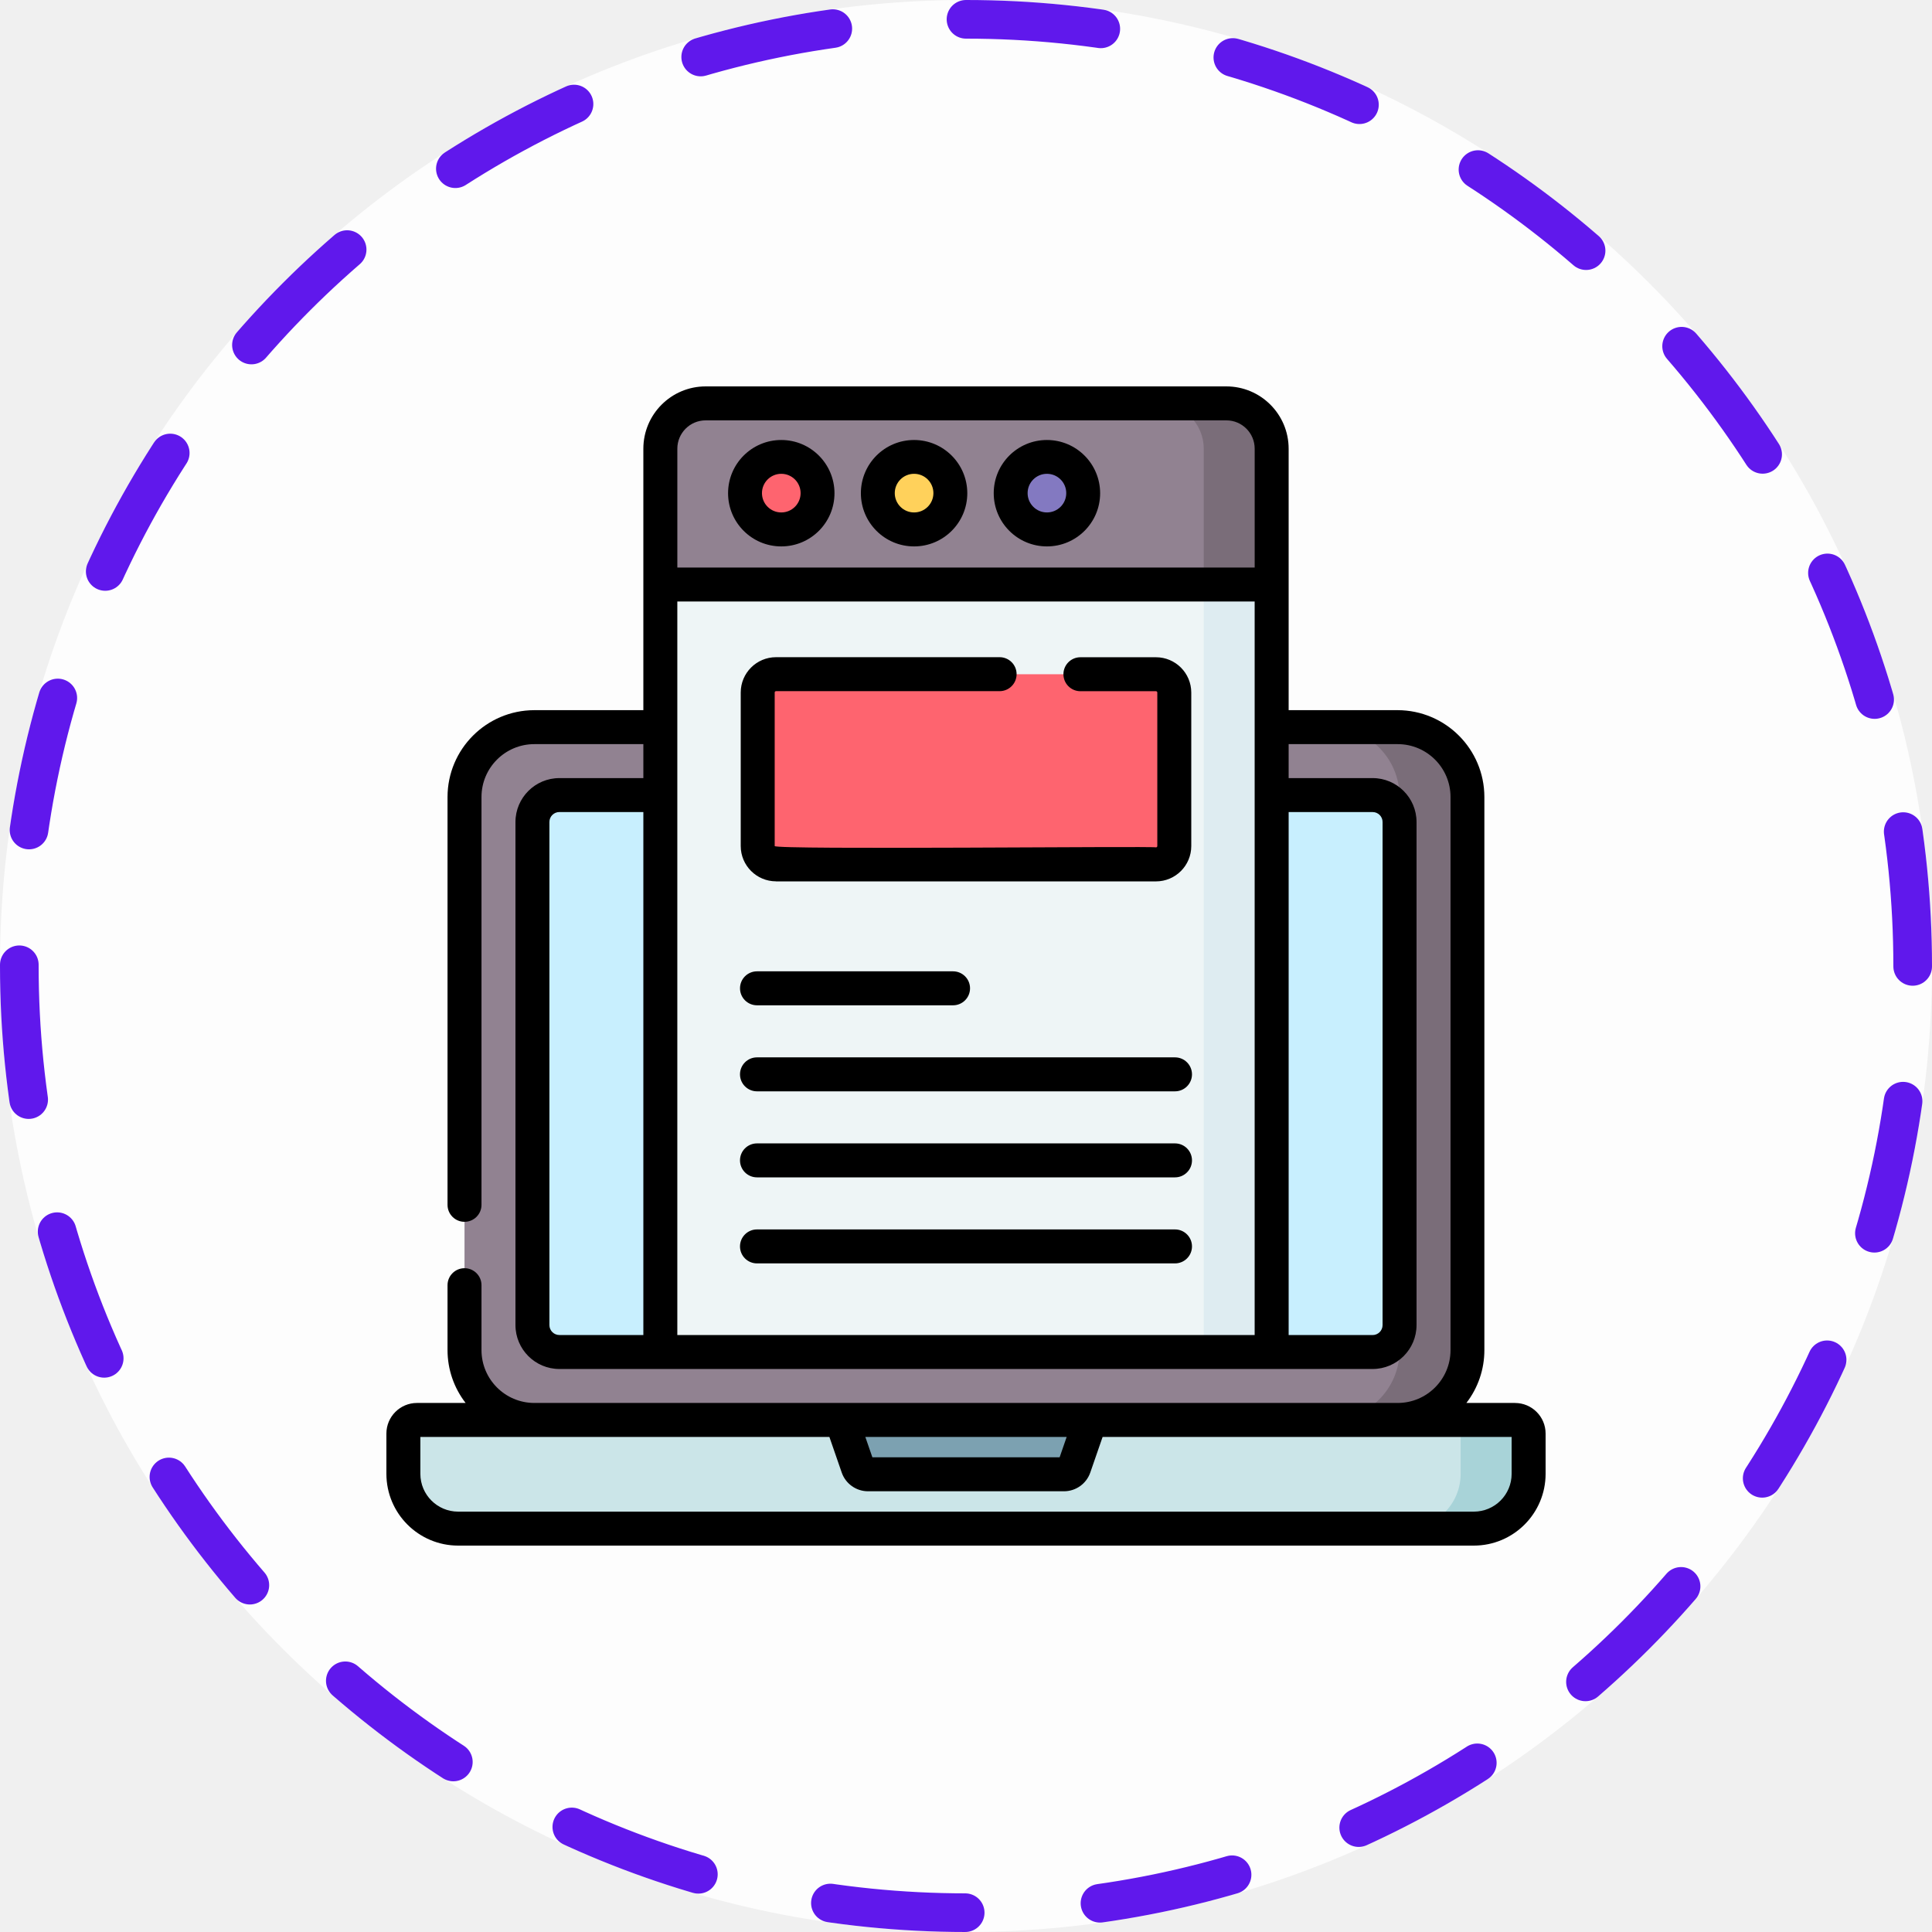
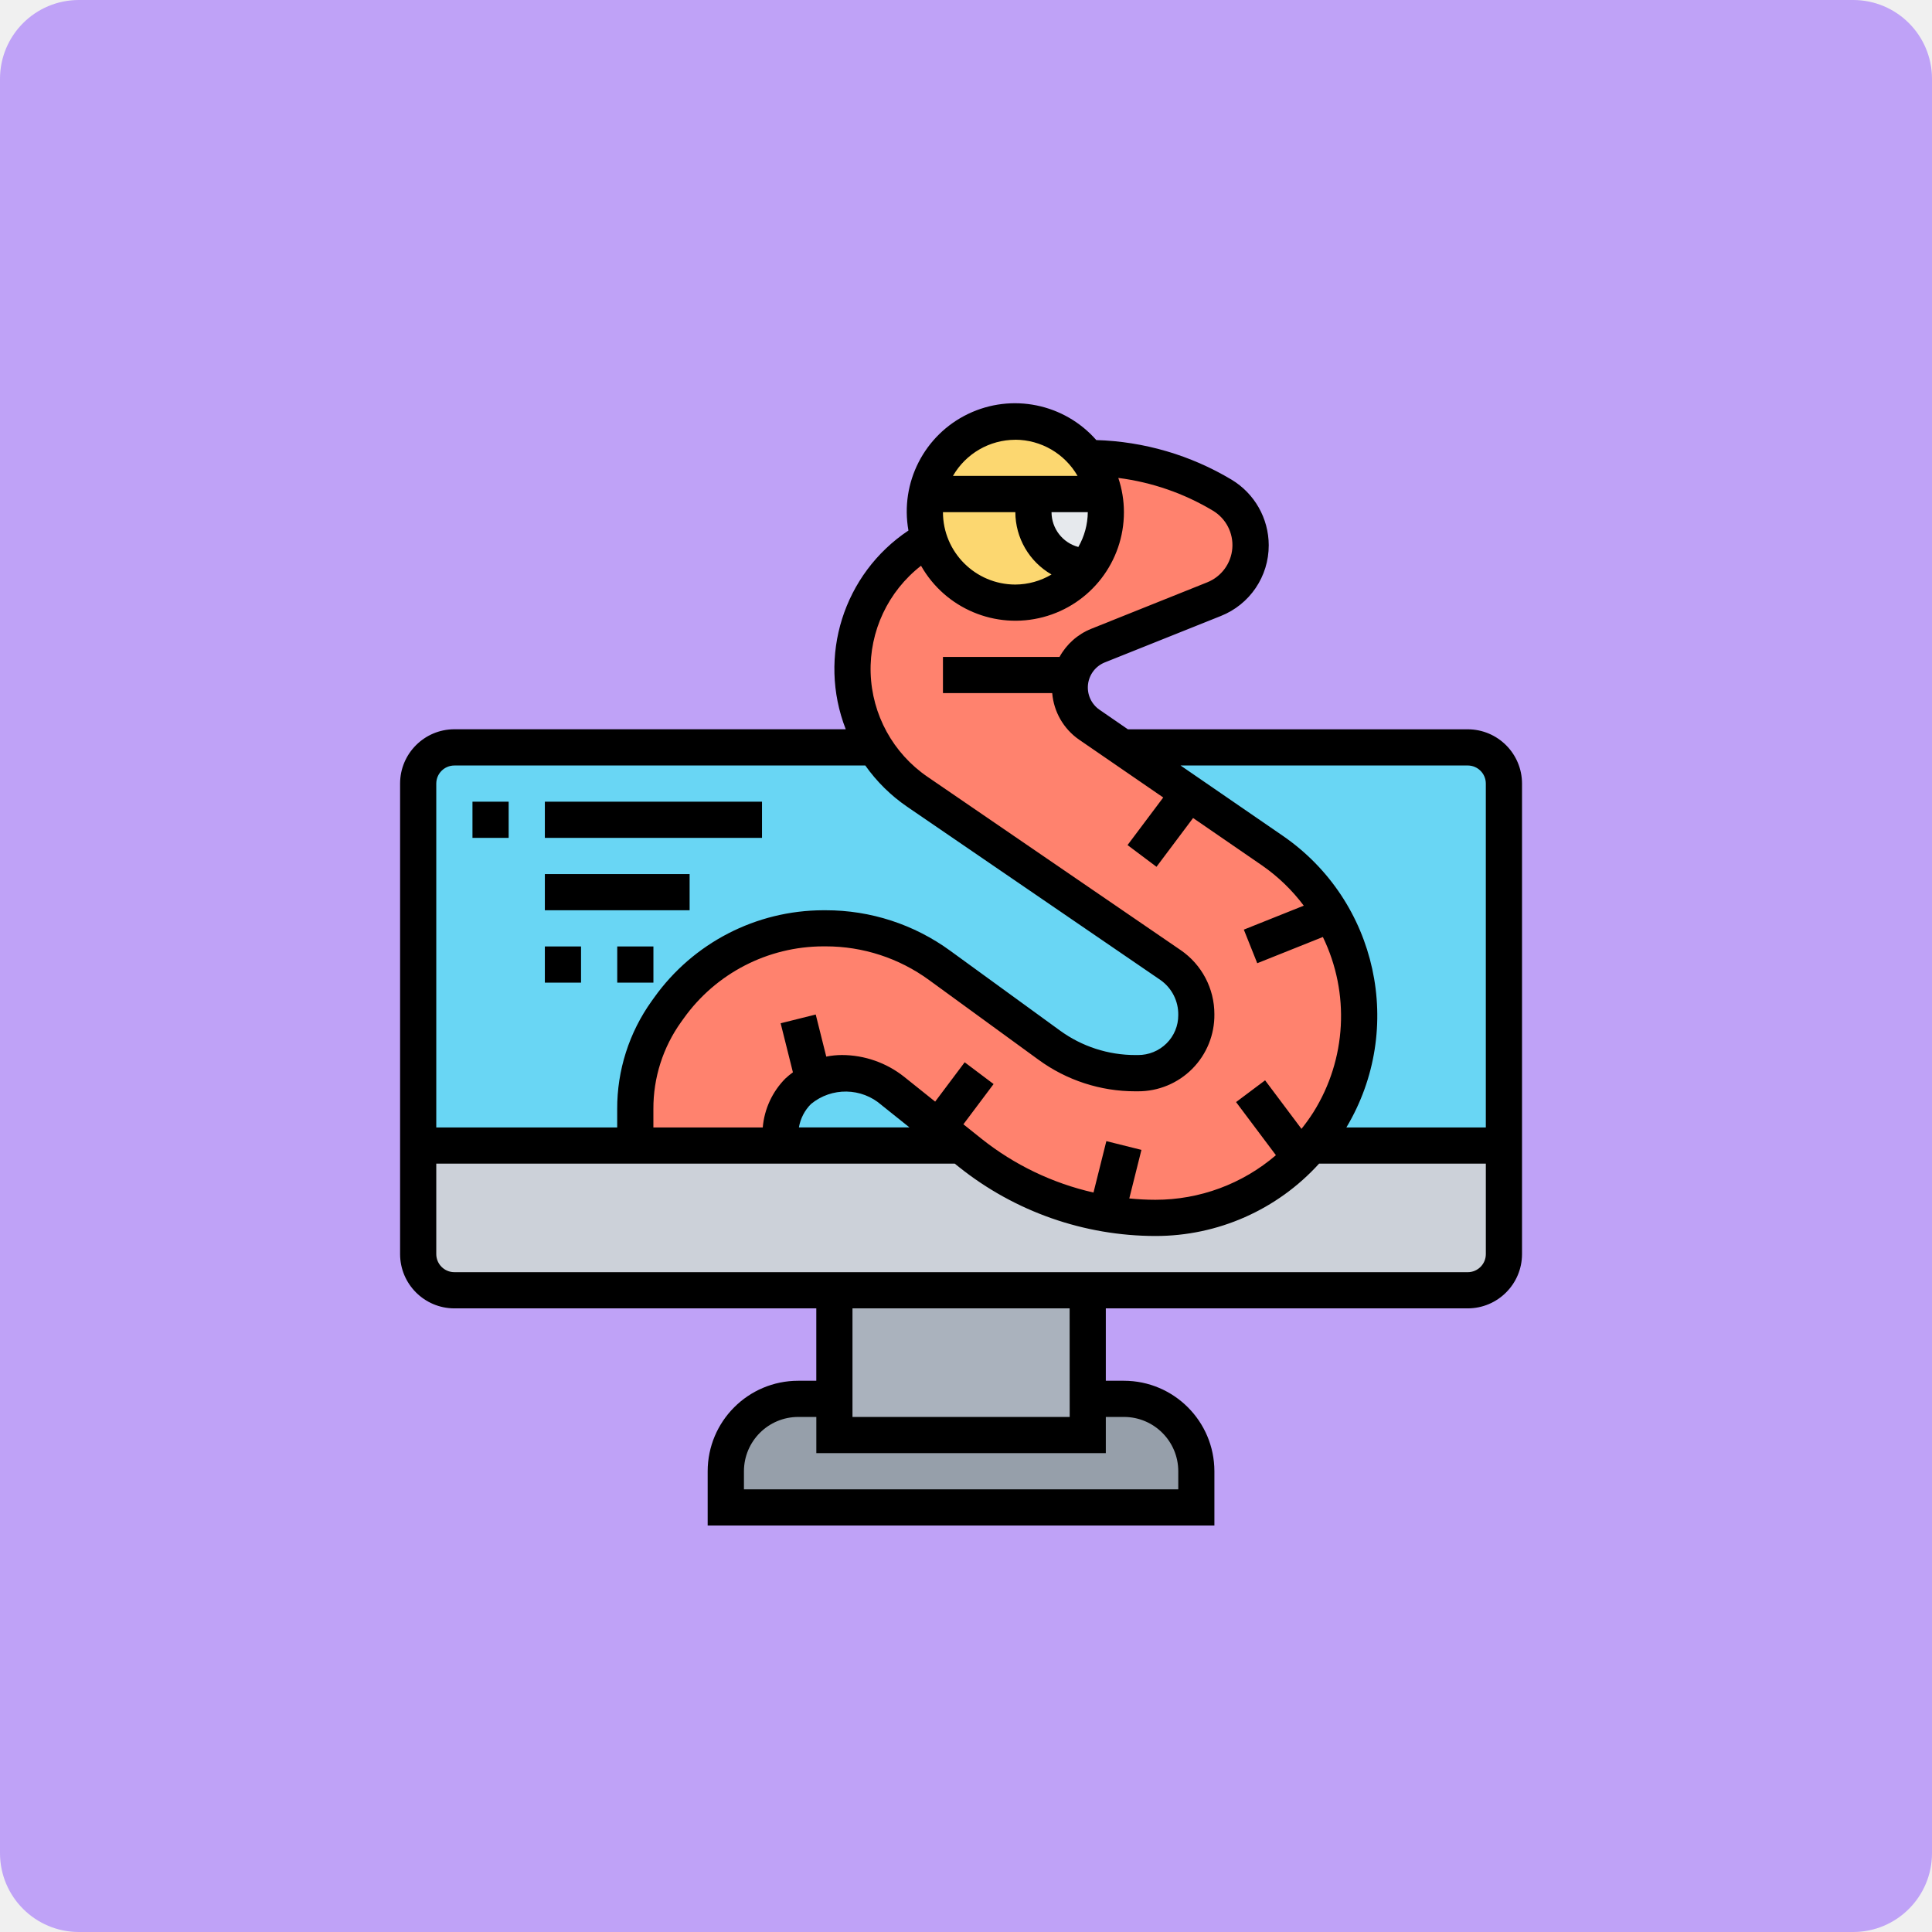
- <svg xmlns="http://www.w3.org/2000/svg" width="100" height="100" viewBox="0 0 100 100">
-   <g id="Group_1100965" data-name="Group 1100965" transform="translate(0.242)">
-     <g id="Group_1098742" data-name="Group 1098742" transform="translate(0)">
-       <rect id="Rectangle_400898" data-name="Rectangle 400898" width="100" height="100" rx="50" transform="translate(-0.242)" fill="#fff" opacity="0.859" />
-       <g id="Rectangle_400907" data-name="Rectangle 400907" transform="translate(-0.242)" fill="none" stroke="#6018ec" stroke-linecap="round" stroke-width="2" stroke-dasharray="7">
-         <rect width="100" height="100" rx="50" stroke="none" />
-         <rect x="1" y="1" width="98" height="98" rx="49" fill="none" />
+ <svg xmlns="http://www.w3.org/2000/svg" id="Group_1103623" data-name="Group 1103623" width="122.486" height="122.486" viewBox="0 0 122.486 122.486">
+   <rect id="Rectangle_402033" data-name="Rectangle 402033" width="122.486" height="122.486" rx="5" transform="translate(0)" fill="#bfa2f7" />
+   <g id="Group_1104982" data-name="Group 1104982" transform="translate(24.365 24.587)">
+     <g id="Group_1104980" data-name="Group 1104980" transform="translate(2.147 2.147)">
+       <g id="Group_1104971" data-name="Group 1104971" transform="translate(19.503 61.951)">
+         <path id="Path_881394" data-name="Path 881394" d="M48.828,60.589v2.294H19V60.589A4.588,4.588,0,0,1,23.589,56h2.294v2.294H41.945V56h2.294A4.588,4.588,0,0,1,48.828,60.589Z" transform="translate(-19 -56)" fill="#969faa" />
+       </g>
+       <g id="Group_1104972" data-name="Group 1104972" transform="translate(26.387 55.068)">
+         <path id="Path_881395" data-name="Path 881395" d="M41.061,56.883v2.294H25V50H41.061Z" transform="translate(-25 -50)" fill="#aab2bd" />
+       </g>
+       <g id="Group_1104973" data-name="Group 1104973" transform="translate(0 45.89)">
+         <path id="Path_881396" data-name="Path 881396" d="M45.664,46.325a18.336,18.336,0,0,0,3.075.264,12.885,12.885,0,0,0,6.275-1.629,12.278,12.278,0,0,0,2.9-2.2c.252-.241.482-.493.711-.757H70.834v6.883a2.3,2.3,0,0,1-2.294,2.294H4.294A2.3,2.3,0,0,1,2,48.883V42H36.417l.6.47a18.535,18.535,0,0,0,8.65,3.855Z" transform="translate(-2 -42)" fill="#ccd1d9" />
+       </g>
+       <g id="Group_1104974" data-name="Group 1104974" transform="translate(44.639 20.65)">
+         <path id="Path_881397" data-name="Path 881397" d="M54.161,30.566a12.643,12.643,0,0,0-3.74-4.027l-5.277-3.625L40.91,20h21.9a2.3,2.3,0,0,1,2.294,2.294V45.239H52.9a12.957,12.957,0,0,0,1.1-1.5,12.678,12.678,0,0,0,.459-12.643c-.092-.184-.2-.356-.3-.528Z" transform="translate(-40.91 -20)" fill="#69d6f4" />
+       </g>
+       <g id="Group_1104975" data-name="Group 1104975" transform="translate(22.945 41.301)">
+         <path id="Path_881398" data-name="Path 881398" d="M32.038,41.442l1.434,1.147H22v-.677a3.913,3.913,0,0,1,2.122-3.476A3.855,3.855,0,0,1,25.912,38a5.2,5.2,0,0,1,3.247,1.136Z" transform="translate(-22 -38)" fill="#69d6f4" />
+       </g>
+       <g id="Group_1104976" data-name="Group 1104976" transform="translate(0 20.65)">
+         <path id="Path_881399" data-name="Path 881399" d="M27.687,31.472a12.055,12.055,0,0,0-9.8,5.048l-.149.218a10.612,10.612,0,0,0-1.973,6.2v2.306H2V22.294A2.3,2.3,0,0,1,4.294,20H30.956a9.347,9.347,0,0,0,2.685,2.811L49.7,33.8a3.758,3.758,0,0,1,1.629,3.109v.069a3.675,3.675,0,0,1-3.706,3.671h-.161A9.248,9.248,0,0,1,42,38.872l-6.941-5.048a12.283,12.283,0,0,0-7.228-2.352h-.149Z" transform="translate(-2 -20)" fill="#69d6f4" />
+       </g>
+       <g id="Group_1104977" data-name="Group 1104977" transform="translate(13.767 2.294)">
+         <path id="Path_881400" data-name="Path 881400" d="M56.15,48.352a12.278,12.278,0,0,1-2.9,2.2,12.885,12.885,0,0,1-6.275,1.629A18.337,18.337,0,0,1,43.9,51.92a18.535,18.535,0,0,1-8.65-3.855l-.6-.47-1.434-1.147-2.88-2.306a5.2,5.2,0,0,0-3.247-1.136,3.855,3.855,0,0,0-1.79.436,3.913,3.913,0,0,0-2.122,3.476V47.6H14V45.289a10.612,10.612,0,0,1,1.973-6.2l.149-.218a12.055,12.055,0,0,1,9.8-5.048h.149A12.283,12.283,0,0,1,33.3,36.18l6.941,5.048A9.248,9.248,0,0,0,45.7,43.006h.161a3.675,3.675,0,0,0,3.706-3.671v-.069a3.758,3.758,0,0,0-1.629-3.109L31.874,25.167a9.46,9.46,0,0,1-4.107-7.79,9.435,9.435,0,0,1,4.589-8.1l.252-.149a5.737,5.737,0,0,0,10.073,1.755,5.669,5.669,0,0,0,1.147-3.442,5.406,5.406,0,0,0-.115-1.147A5.643,5.643,0,0,0,42.681,4a16.512,16.512,0,0,1,8.524,2.363h.011a3.7,3.7,0,0,1-.528,6.6L43.335,15.9a2.852,2.852,0,0,0-1.686,1.87,2.592,2.592,0,0,0-.115.792,2.834,2.834,0,0,0,1.239,2.352l2.1,1.446,4.233,2.914L54.383,28.9a12.643,12.643,0,0,1,3.74,4.027c.1.172.207.344.3.528a12.678,12.678,0,0,1-.459,12.643,12.958,12.958,0,0,1-1.1,1.5c-.229.264-.459.516-.711.757Z" transform="translate(-14 -4)" fill="#ff826e" />
+       </g>
+       <g id="Group_1104978" data-name="Group 1104978" transform="translate(32.237)">
+         <path id="Path_881401" data-name="Path 881401" d="M36.983,7.736V6.589h4.474a5.643,5.643,0,0,0-1.033-2.294,5.737,5.737,0,0,0-10.21,2.294A5.406,5.406,0,0,0,30.1,7.736a5.882,5.882,0,0,0,.252,1.686,5.737,5.737,0,0,0,10.073,1.755A3.437,3.437,0,0,1,36.983,7.736Z" transform="translate(-30.1 -2)" fill="#fcd770" />
+       </g>
+       <g id="Group_1104979" data-name="Group 1104979" transform="translate(39.006 4.589)">
+         <path id="Path_881402" data-name="Path 881402" d="M40.589,7.147a5.669,5.669,0,0,1-1.147,3.442A3.437,3.437,0,0,1,36,7.147V6h4.474A5.406,5.406,0,0,1,40.589,7.147Z" transform="translate(-36 -6)" fill="#e6e9ed" />
      </g>
    </g>
-     <g id="Group_1103103" data-name="Group 1103103" transform="translate(19.758 20)">
-       <path id="Path_879446" data-name="Path 879446" d="M82.8,186.359H38.113a3.613,3.613,0,0,1-3.613-3.613V154.113a3.613,3.613,0,0,1,3.613-3.613H82.8a3.613,3.613,0,0,1,3.613,3.613v28.634A3.613,3.613,0,0,1,82.8,186.359Z" transform="translate(-30.457 -132.863)" fill="#918291" />
-       <path id="Path_879447" data-name="Path 879447" d="M420.189,150.5h-3.516a3.613,3.613,0,0,1,3.613,3.613v28.634a3.613,3.613,0,0,1-3.613,3.613h3.516a3.613,3.613,0,0,0,3.613-3.613V154.113A3.613,3.613,0,0,0,420.189,150.5Z" transform="translate(-367.844 -132.863)" fill="#7a6d79" />
-       <path id="Path_879448" data-name="Path 879448" d="M64.5,207.933V181.895a1.4,1.4,0,0,1,1.4-1.395h42.093a1.4,1.4,0,0,1,1.395,1.395v26.038a1.4,1.4,0,0,1-1.395,1.395H65.895A1.4,1.4,0,0,1,64.5,207.933Z" transform="translate(-56.941 -159.348)" fill="#c8effe" />
-       <path id="Path_879449" data-name="Path 879449" d="M62.908,462.125H10.334A2.834,2.834,0,0,1,7.5,459.291V457.2a.7.7,0,0,1,.7-.7H65.039a.7.7,0,0,1,.7.7v2.088A2.834,2.834,0,0,1,62.908,462.125Z" transform="translate(-6.621 -403.004)" fill="#cbe5e8" />
-       <path id="Path_879450" data-name="Path 879450" d="M455.965,456.5H452.45a.7.7,0,0,1,.7.7v2.088a2.834,2.834,0,0,1-2.834,2.834h3.516a2.834,2.834,0,0,0,2.834-2.834V457.2A.7.7,0,0,0,455.965,456.5Z" transform="translate(-397.547 -403.004)" fill="#a8d3d8" />
-       <path id="Path_879451" data-name="Path 879451" d="M212.517,459.313H202.374a.562.562,0,0,1-.531-.378L201,456.5h12.891l-.843,2.434A.562.562,0,0,1,212.517,459.313Z" transform="translate(-177.445 -403.004)" fill="#7ca1b1" />
-       <path id="Path_879452" data-name="Path 879452" d="M121,87.5h31.641v39.727H121Z" transform="translate(-106.82 -77.246)" fill="#eef5f6" />
-       <path id="Path_879453" data-name="Path 879453" d="M361,87.5h3.516v39.727H361Z" transform="translate(-318.695 -77.246)" fill="#deecf1" />
-       <path id="Path_879454" data-name="Path 879454" d="M152.641,16.875H121V9.844A2.344,2.344,0,0,1,123.344,7.5H150.3a2.344,2.344,0,0,1,2.344,2.344Z" transform="translate(-106.82 -6.621)" fill="#918291" />
-       <path id="Path_879455" data-name="Path 879455" d="M344.516,7.5H341a2.344,2.344,0,0,1,2.344,2.344v7.031h3.516V9.844A2.344,2.344,0,0,0,344.516,7.5Z" transform="translate(-301.039 -6.621)" fill="#7a6d79" />
-       <circle id="Ellipse_11687" data-name="Ellipse 11687" cx="1.875" cy="1.875" r="1.875" transform="translate(18.563 3.653)" fill="#fe646f" />
-       <circle id="Ellipse_11688" data-name="Ellipse 11688" cx="1.875" cy="1.875" r="1.875" transform="translate(25.438 3.653)" fill="#ffd15b" />
-       <circle id="Ellipse_11689" data-name="Ellipse 11689" cx="1.875" cy="1.875" r="1.875" transform="translate(32.313 3.653)" fill="#8379c1" />
-       <path id="Path_879456" data-name="Path 879456" d="M184.614,136.971H164.948a.948.948,0,0,1-.948-.948v-7.948a.948.948,0,0,1,.948-.948h19.666a.948.948,0,0,1,.948.948v7.948A.948.948,0,0,1,184.614,136.971Z" transform="translate(-144.781 -112.229)" fill="#fe646f" />
-       <g id="Group_1103102" data-name="Group 1103102" transform="translate(0 0)">
-         <path id="Path_879457" data-name="Path 879457" d="M58.418,52.617H55.9a4.468,4.468,0,0,0,.931-2.734V21.25a4.5,4.5,0,0,0-4.492-4.492H46.7V3.223A3.226,3.226,0,0,0,43.477,0H16.523A3.226,3.226,0,0,0,13.3,3.223V16.758H7.656A4.5,4.5,0,0,0,3.164,21.25V42.362a.879.879,0,0,0,1.758,0V21.25a2.737,2.737,0,0,1,2.734-2.734H13.3v1.758H8.953A2.276,2.276,0,0,0,6.68,22.547V48.586a2.276,2.276,0,0,0,2.273,2.273H51.047a2.276,2.276,0,0,0,2.273-2.273V22.547a2.276,2.276,0,0,0-2.273-2.273H46.7V18.516h5.645a2.737,2.737,0,0,1,2.734,2.734V49.883a2.737,2.737,0,0,1-2.734,2.734H7.656a2.737,2.737,0,0,1-2.734-2.734V46.521a.879.879,0,0,0-1.758,0v3.363A4.468,4.468,0,0,0,4.1,52.617H1.582A1.584,1.584,0,0,0,0,54.2v2.088A3.717,3.717,0,0,0,3.713,60H56.287A3.717,3.717,0,0,0,60,56.287V54.2a1.584,1.584,0,0,0-1.582-1.582ZM15.059,3.223a1.466,1.466,0,0,1,1.465-1.465H43.477a1.466,1.466,0,0,1,1.465,1.465V9.375H15.059ZM8.437,48.586V22.547a.516.516,0,0,1,.516-.516H13.3V49.1H8.953A.516.516,0,0,1,8.437,48.586Zm6.621.516V11.133H44.941V49.1Zm35.988-27.07a.516.516,0,0,1,.516.516V48.586a.516.516,0,0,1-.516.516H46.7V22.031ZM35.211,54.375l-.365,1.055H25.154l-.365-1.055Zm23.031,1.912a1.957,1.957,0,0,1-1.955,1.955H3.713a1.957,1.957,0,0,1-1.955-1.955V54.375H22.929l.638,1.843a1.442,1.442,0,0,0,1.362.97H35.071a1.443,1.443,0,0,0,1.362-.97l.638-1.843H58.242Z" transform="translate(0 0)" />
-         <path id="Path_879458" data-name="Path 879458" d="M153.662,23.672a2.754,2.754,0,1,0,2.754,2.754A2.757,2.757,0,0,0,153.662,23.672Zm0,3.75a1,1,0,1,1,1-1A1,1,0,0,1,153.662,27.422Z" transform="translate(-133.223 -20.898)" />
-         <path id="Path_879459" data-name="Path 879459" d="M212.328,23.672a2.754,2.754,0,1,0,2.754,2.754A2.757,2.757,0,0,0,212.328,23.672Zm0,3.75a1,1,0,1,1,1-1A1,1,0,0,1,212.328,27.422Z" transform="translate(-185.015 -20.898)" />
-         <path id="Path_879460" data-name="Path 879460" d="M270.995,23.672a2.754,2.754,0,1,0,2.754,2.754A2.757,2.757,0,0,0,270.995,23.672Zm0,3.75a1,1,0,1,1,1-1A1,1,0,0,1,270.995,27.422Z" transform="translate(-236.806 -20.898)" />
-         <path id="Path_879461" data-name="Path 879461" d="M157.12,260.111h10.148a.879.879,0,0,0,0-1.758H157.12A.879.879,0,0,0,157.12,260.111Z" transform="translate(-137.938 -228.077)" />
-         <path id="Path_879462" data-name="Path 879462" d="M178.758,296.353H157.121a.879.879,0,0,0,0,1.758h21.637A.879.879,0,0,0,178.758,296.353Z" transform="translate(-137.94 -261.624)" />
-         <path id="Path_879463" data-name="Path 879463" d="M178.758,334.353H157.121a.879.879,0,0,0,0,1.758h21.637A.879.879,0,0,0,178.758,334.353Z" transform="translate(-137.94 -295.171)" />
-         <path id="Path_879464" data-name="Path 879464" d="M178.758,372.353H157.121a.879.879,0,0,0,0,1.758h21.637A.879.879,0,0,0,178.758,372.353Z" transform="translate(-137.94 -328.718)" />
-         <path id="Path_879465" data-name="Path 879465" d="M158.327,131.23h19.666a1.829,1.829,0,0,0,1.827-1.827v-7.948a1.829,1.829,0,0,0-1.827-1.827h-3.911a.879.879,0,0,0,0,1.758h3.911a.069.069,0,0,1,.069.069V129.4a.069.069,0,0,1-.069.069c-.081-.075-19.741.137-19.735-.069,0,0,0-7.948,0-7.948a.069.069,0,0,1,.069-.069H169.9a.879.879,0,0,0,0-1.758H158.327a1.829,1.829,0,0,0-1.827,1.827V129.4a1.829,1.829,0,0,0,1.827,1.827Z" transform="translate(-138.16 -105.609)" />
-       </g>
+     <g id="Group_1104981" data-name="Group 1104981" transform="translate(1 1)">
+       <path id="Path_881403" data-name="Path 881403" d="M68.687,21.65H47.142l-1.8-1.24a1.714,1.714,0,0,1,.333-3l7.354-2.942a4.815,4.815,0,0,0,3.042-4.491A4.865,4.865,0,0,0,53.709,5.82a17.709,17.709,0,0,0-8.57-2.507,6.861,6.861,0,0,0-11.91,5.734,10.543,10.543,0,0,0-3.975,12.6H4.442A3.446,3.446,0,0,0,1,25.092V54.92a3.446,3.446,0,0,0,3.442,3.442H27.387v4.589H26.239A5.743,5.743,0,0,0,20.5,68.687v3.442H52.626V68.687a5.743,5.743,0,0,0-5.736-5.736H45.742V58.362H68.687a3.446,3.446,0,0,0,3.442-3.442V25.092A3.446,3.446,0,0,0,68.687,21.65Zm0,2.294a1.148,1.148,0,0,1,1.147,1.147v21.8H60.994a13.834,13.834,0,0,0-4.046-18.5l-6.468-4.447ZM42.3,11.835a4.542,4.542,0,0,1-2.294.638,4.594,4.594,0,0,1-4.589-4.589h4.589A4.574,4.574,0,0,0,42.3,11.835ZM44,10.091a2.292,2.292,0,0,1-1.7-2.207H44.6A4.53,4.53,0,0,1,44,10.091Zm-4-6.8a4.574,4.574,0,0,1,3.951,2.294h-7.9A4.571,4.571,0,0,1,40.006,3.294ZM34.027,11.28a6.879,6.879,0,0,0,12.863-3.4,6.806,6.806,0,0,0-.356-2.167,15.445,15.445,0,0,1,6,2.077,2.543,2.543,0,0,1-.364,4.543L44.82,15.277a3.989,3.989,0,0,0-2.013,1.785H35.417v2.294h6.927A3.99,3.99,0,0,0,44.039,22.3l5.344,3.673-2.264,3.017,1.836,1.377,2.32-3.093,4.373,3.007a11.5,11.5,0,0,1,2.644,2.55l-3.8,1.519.851,2.13,4.16-1.663a11.477,11.477,0,0,1-.6,11.109,12.042,12.042,0,0,1-.756,1.055l-2.307-3.077L54,45.283l2.526,3.368a11.723,11.723,0,0,1-7.642,2.827c-.554,0-1.106-.032-1.654-.085L48,48.314l-2.224-.555-.815,3.259a17.683,17.683,0,0,1-7.089-3.4l-1.159-.927,1.914-2.551L36.794,42.76l-1.871,2.494-1.958-1.567A6.368,6.368,0,0,0,29.009,42.3a5.164,5.164,0,0,0-.99.1l-.668-2.668-2.224.555.778,3.109a5.131,5.131,0,0,0-.476.391,5.015,5.015,0,0,0-1.437,3.106H17.059V45.727A9.4,9.4,0,0,1,18.821,40.2l.155-.216a10.9,10.9,0,0,1,8.849-4.573h.159a11.09,11.09,0,0,1,6.551,2.134L41.476,42.6a10.377,10.377,0,0,0,6.142,2h.159a4.828,4.828,0,0,0,4.848-4.888,4.916,4.916,0,0,0-2.134-4.061L34.439,24.662a8.286,8.286,0,0,1-.412-13.381ZM27.05,45.406a3.452,3.452,0,0,1,4.481.073l1.762,1.41H26.285A2.743,2.743,0,0,1,27.05,45.406ZM3.294,25.092a1.148,1.148,0,0,1,1.147-1.147H30.494a10.557,10.557,0,0,0,2.649,2.611L49.2,37.54a2.655,2.655,0,0,1,1.135,2.235,2.5,2.5,0,0,1-.741,1.785,2.555,2.555,0,0,1-1.815.741h-.158a8.106,8.106,0,0,1-4.794-1.559l-6.941-5.047a13.367,13.367,0,0,0-7.9-2.573h-.162a13.2,13.2,0,0,0-10.713,5.532l-.155.216a11.689,11.689,0,0,0-2.192,6.862l0,1.159H3.294Zm43.6,40.153a3.446,3.446,0,0,1,3.442,3.442v1.147H22.8V68.687a3.446,3.446,0,0,1,3.442-3.442h1.147V67.54H45.742V65.245Zm-3.442,0H29.681V58.362H43.448Zm25.239-9.178H4.442A1.148,1.148,0,0,1,3.294,54.92V49.184H36.162l.279.223a19.994,19.994,0,0,0,12.446,4.366,13.986,13.986,0,0,0,10.378-4.589h10.57V54.92A1.148,1.148,0,0,1,68.687,56.068Z" transform="translate(-1 -1)" />
+       <path id="Path_881404" data-name="Path 881404" d="M5,23H7.294v2.294H5Z" transform="translate(-0.411 2.239)" />
+       <path id="Path_881405" data-name="Path 881405" d="M9,23H22.767v2.294H9Z" transform="translate(0.178 2.239)" />
+       <path id="Path_881406" data-name="Path 881406" d="M9,27h9.178v2.294H9Z" transform="translate(0.178 2.828)" />
+       <path id="Path_881407" data-name="Path 881407" d="M9,31h2.294v2.294H9Z" transform="translate(0.178 3.417)" />
+       <path id="Path_881408" data-name="Path 881408" d="M13,31h2.294v2.294H13Z" transform="translate(0.767 3.417)" />
    </g>
  </g>
</svg>
